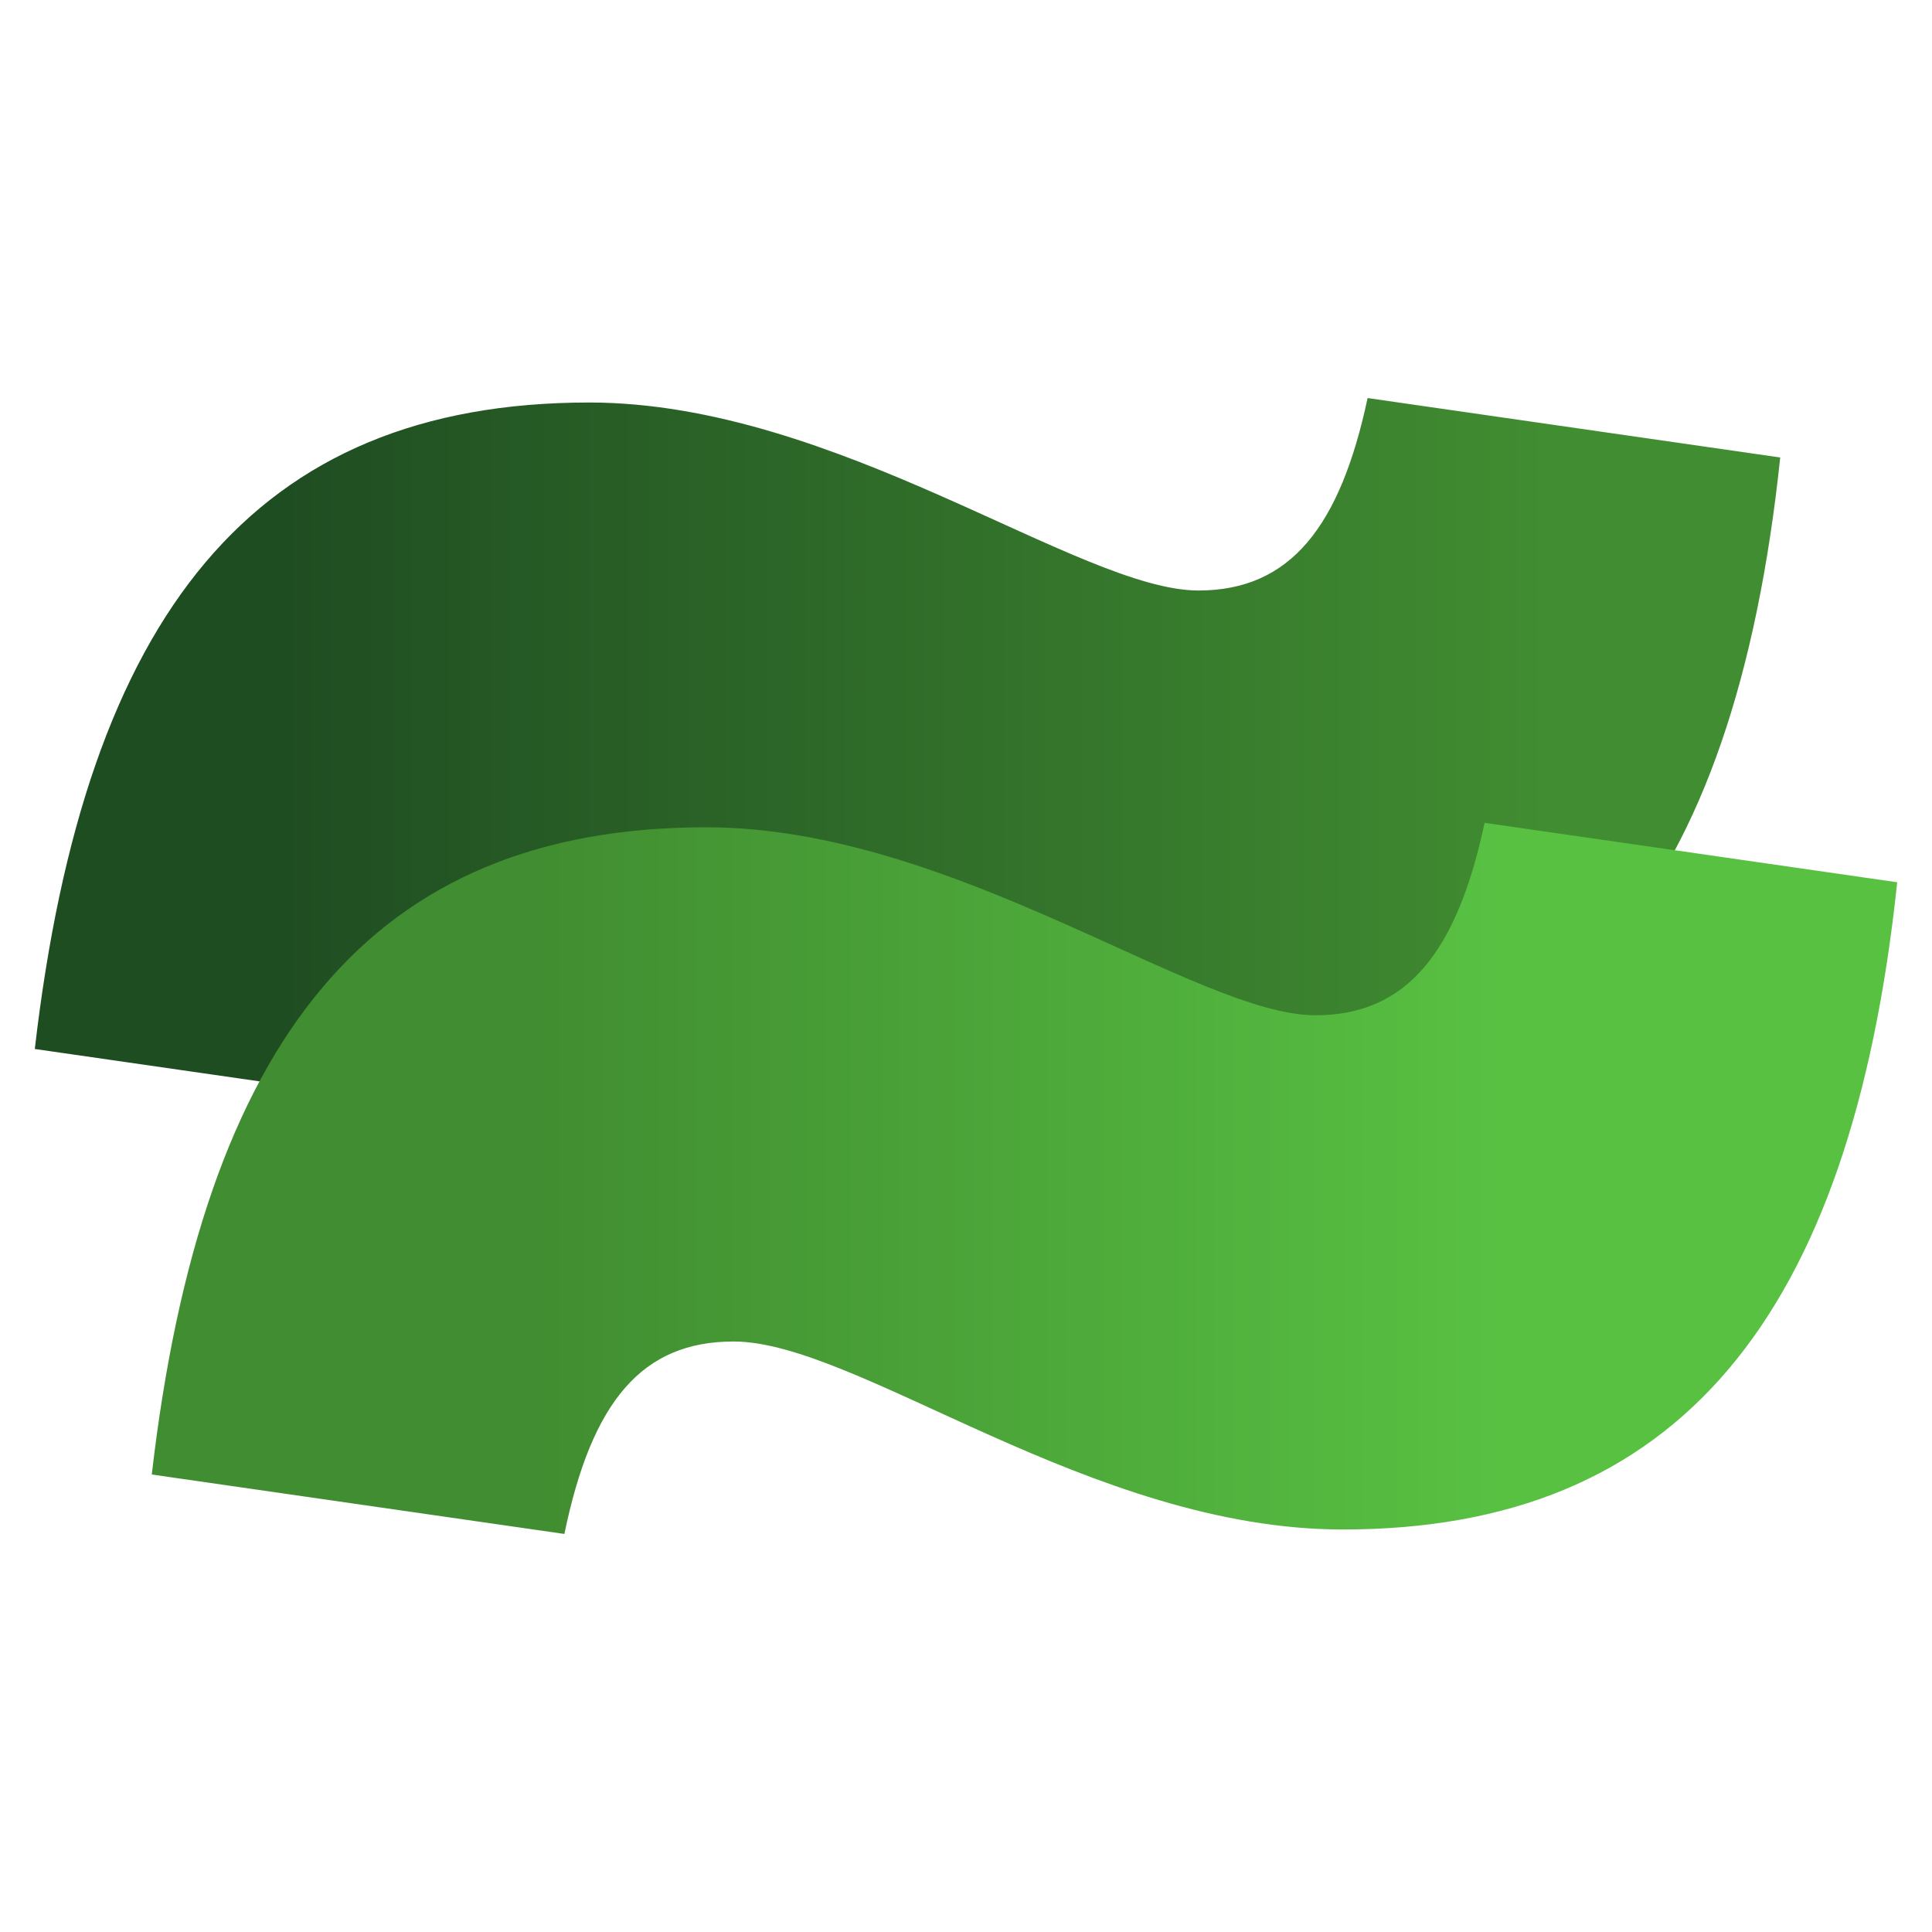
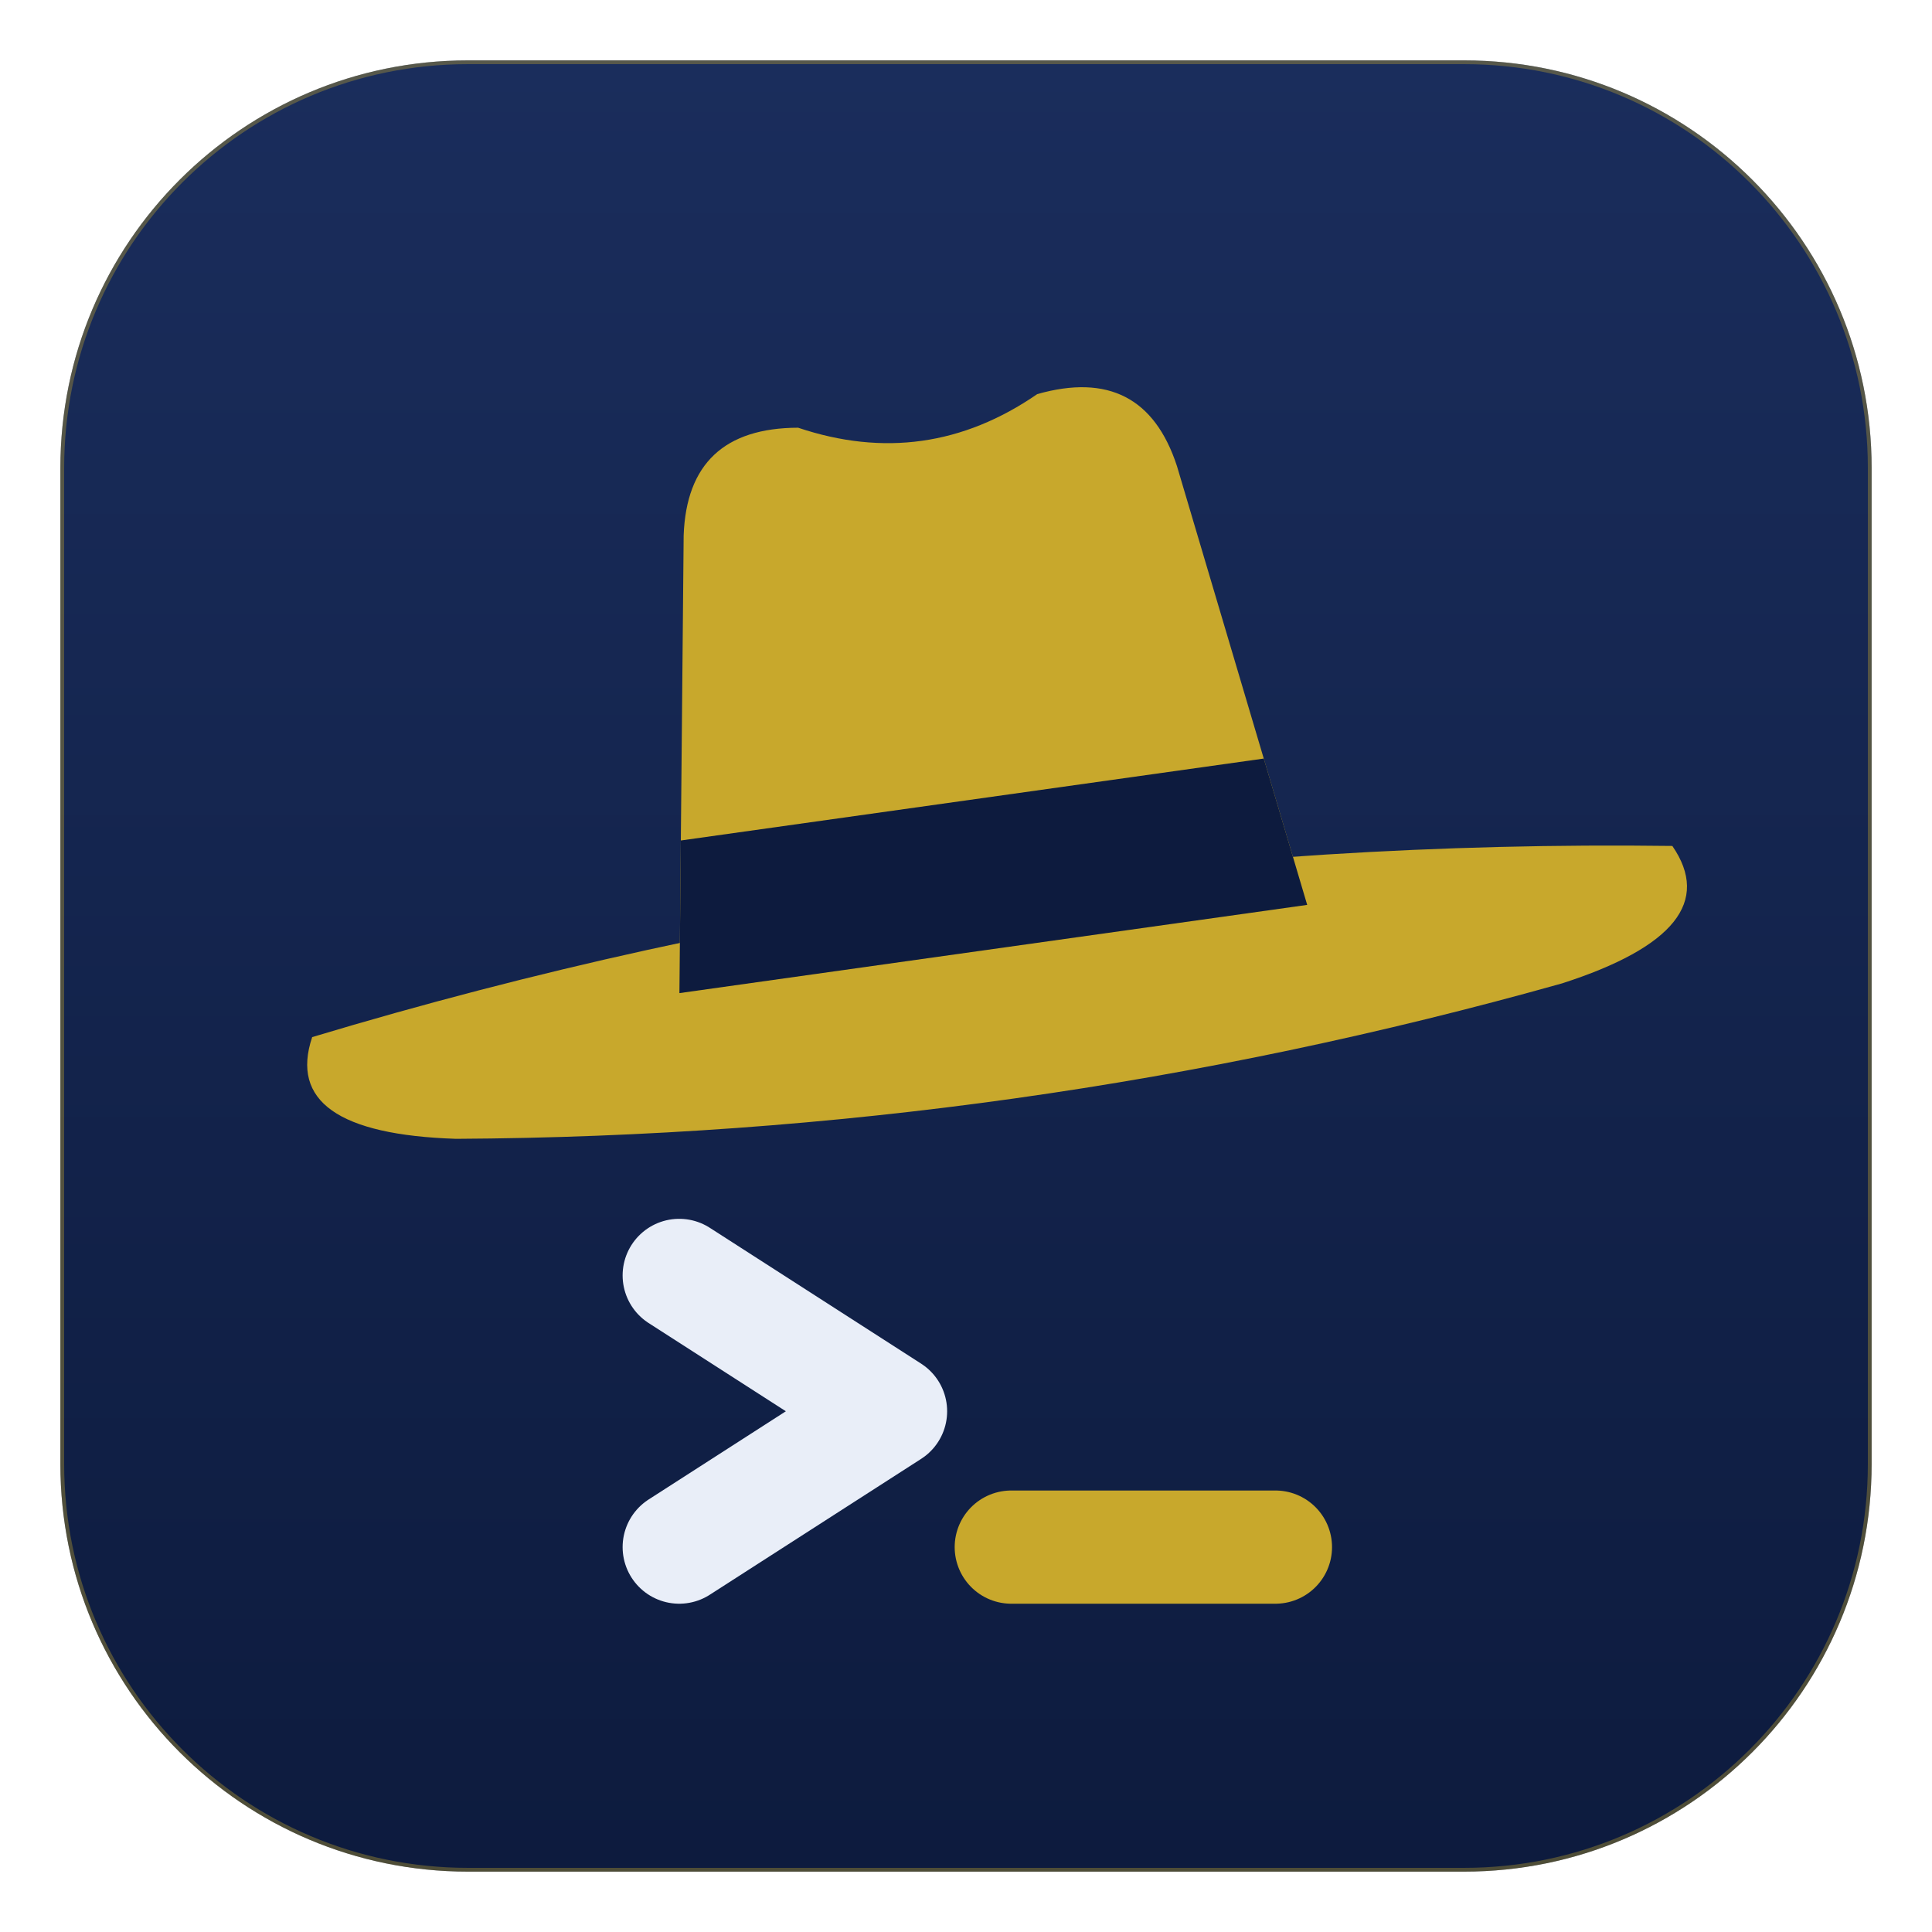
- <svg xmlns="http://www.w3.org/2000/svg" width="1024" height="1024" viewBox="0 0 1024 1024" fill="none" version="1.1" id="svg5">
-   <g id="g5" transform="translate(-2.055,152.9587)">
-     <path d="m 328.87,332.526 c -48.38,0 -75.126,31.508 -89.679,102.007 L 20.5,403.025 C 47.246,172.231 136.925,60.379 314.317,60.379 c 131.371,0 259.99,99.643 322.923,99.643 48.772,0 75.125,-33.871 89.678,-102.006 L 945.609,89.523 C 921.223,320.711 829.184,432.563 651.793,432.563 518.454,432.17 394.556,332.526 328.87,332.526 Z" fill="url(#paint0_linear_1814_3217)" id="path1" style="fill:url(#paint0_linear_1814_3217)" />
-     <path d="m 390.87,558.061 c -48.38,0 -75.126,31.508 -89.679,102.006 L 82.5,628.559 c 26.746,-230.794 116.425,-343.04 293.817,-343.04 130.978,0 259.99,99.643 322.922,99.643 48.773,0 75.126,-33.87 89.679,-102.006 l 218.692,31.508 c -24.387,231.188 -116.426,343.04 -293.817,343.04 -133.339,0 -257.237,-99.643 -322.923,-99.643 z" fill="url(#paint1_linear_1814_3217)" id="path2" style="fill:url(#paint1_linear_1814_3217)" />
-   </g>
-   <defs id="defs5">
-     <linearGradient id="paint0_linear_1814_3217" x1="20.55" y1="246.309" x2="945.797" y2="246.309" gradientUnits="userSpaceOnUse">
-       <stop offset="0.142" stop-color="#1F4D22" id="stop2" />
-       <stop offset="0.866" stop-color="#418D31" id="stop3" />
-     </linearGradient>
-     <linearGradient id="paint1_linear_1814_3217" x1="82.567" y1="471.774" x2="1007.81" y2="471.774" gradientUnits="userSpaceOnUse">
-       <stop offset="0.222" stop-color="#418D31" id="stop4" />
-       <stop offset="0.773" stop-color="#58C142" id="stop5" />
+ <svg xmlns="http://www.w3.org/2000/svg" viewBox="0 0 512 512">
+   <defs>
+     <linearGradient id="g" x1="0" y1="0" x2="0" y2="1">
+       <stop offset="0" stop-color="#1a2d5c" />
+       <stop offset="1" stop-color="#0d1b3e" />
    </linearGradient>
  </defs>
+   <rect x="16" y="16" width="480" height="480" rx="108" fill="url(#g)" />
+   <rect x="16.5" y="16.5" width="479" height="479" rx="107.5" fill="none" stroke="#c8a82c" stroke-opacity=".35" />
+   <g transform="rotate(-8 256 200)">
+     <path d="M74 250 Q256 222 438 250 Q450 274 404 282 Q256 302 108 282 Q62 274 74 250 Z" fill="#c8a82c" />
+     <path d="M172 252 L190 132 Q195 104 224 108 Q256 124 288 108 Q317 104 322 132 L340 252 Z" fill="#c8a82c" />
+     <path d="M178 212 L334 212 L340 252 L172 252 Z" fill="#0d1b3e" />
+   </g>
+   <polyline points="180,338 236,374 180,410" fill="none" stroke="#e9eef8" stroke-width="30" stroke-linecap="round" stroke-linejoin="round" />
+   <line x1="268" y1="410" x2="338" y2="410" stroke="#c8a82c" stroke-width="30" stroke-linecap="round" />
</svg>
